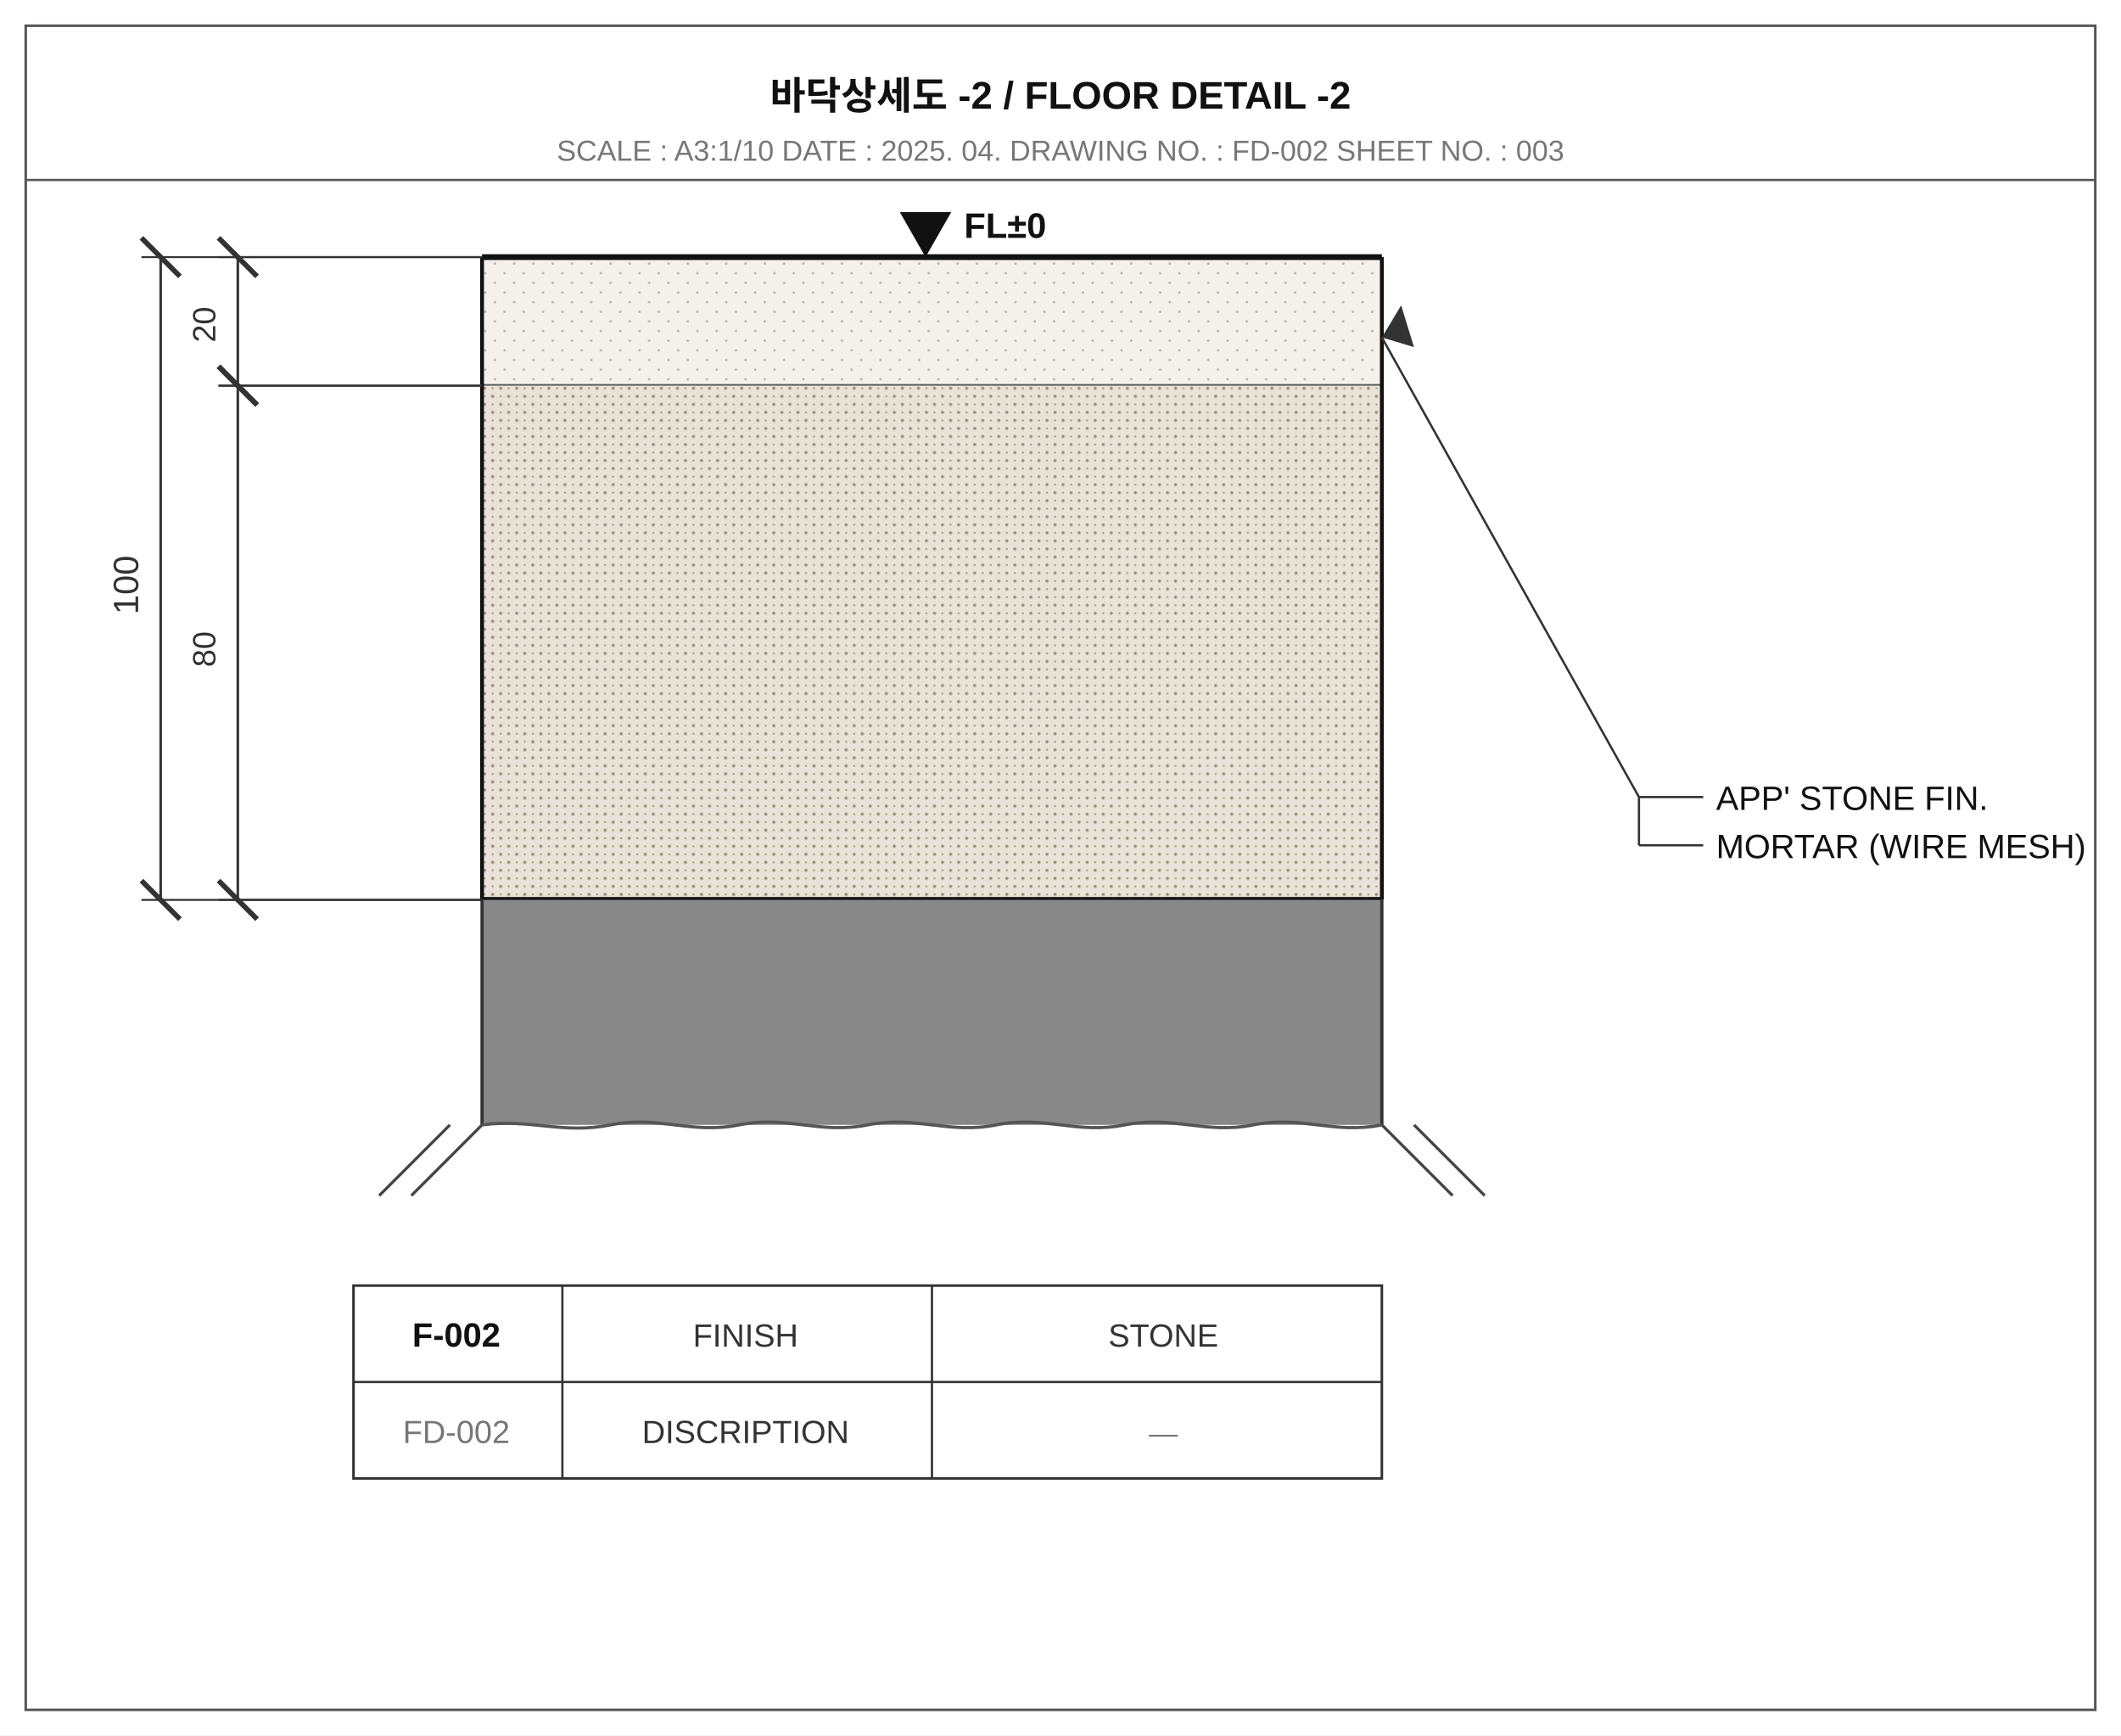
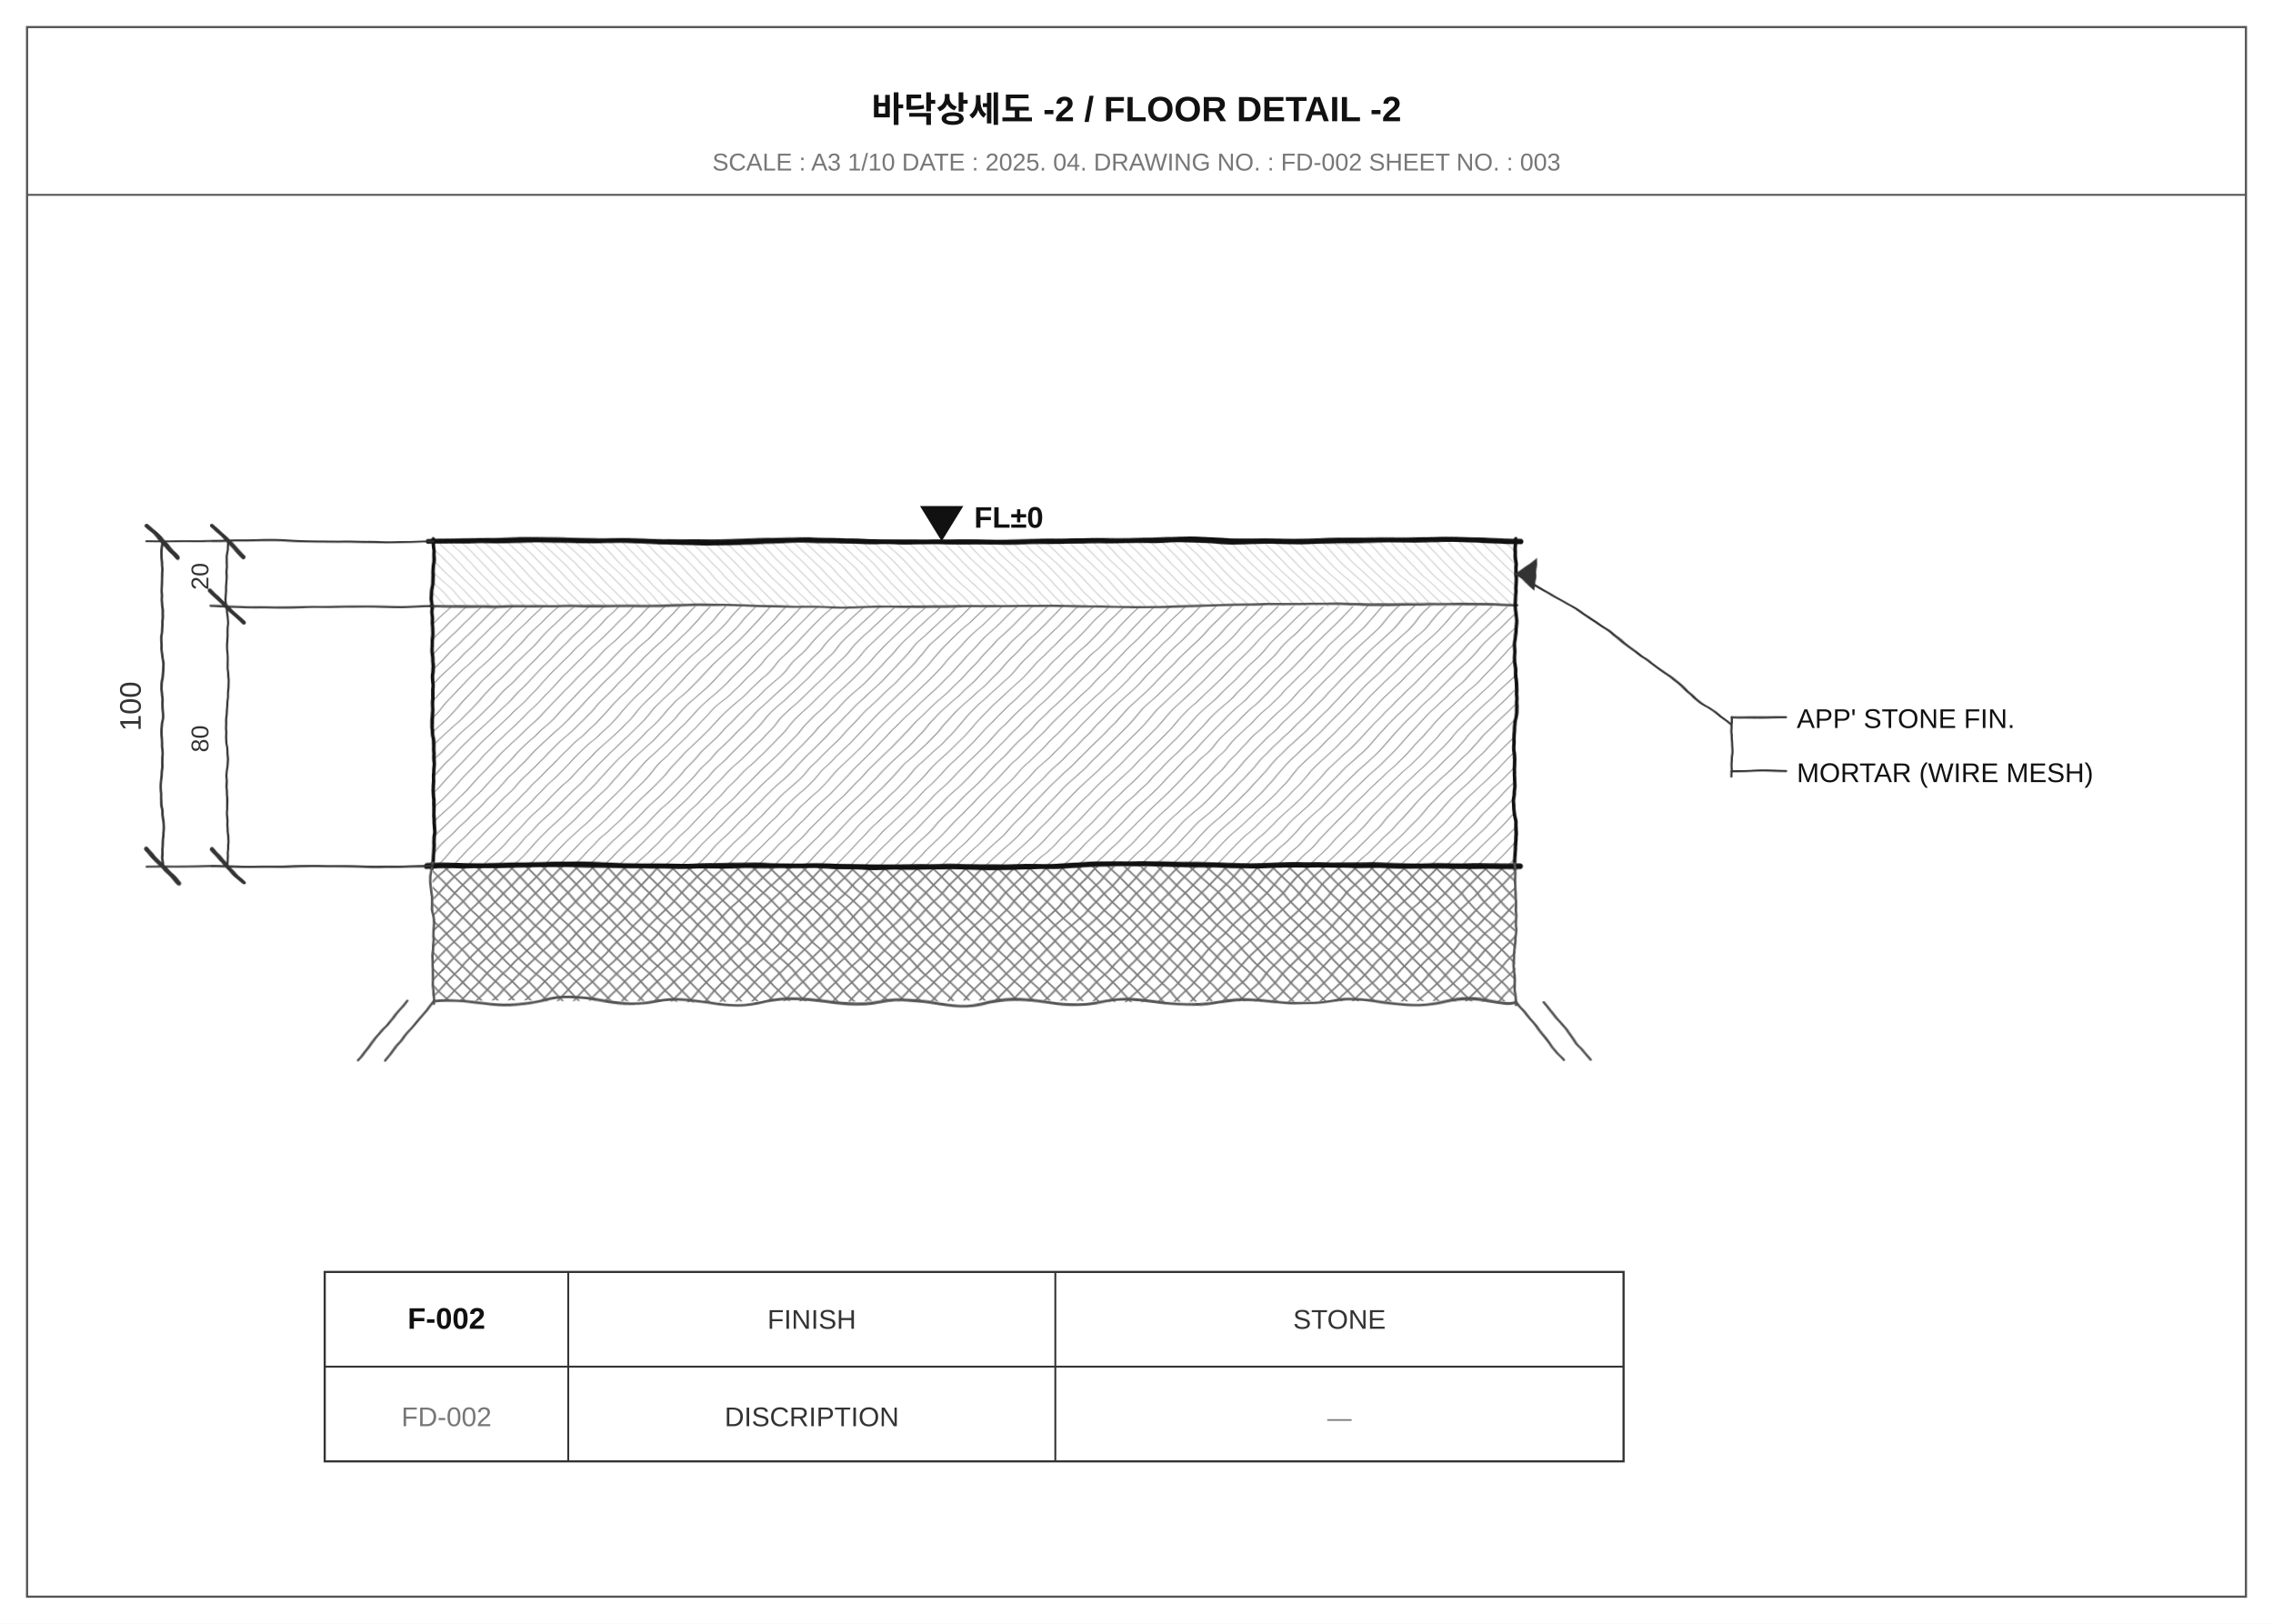
- <svg xmlns="http://www.w3.org/2000/svg" width="660" height="540" viewBox="0 0 660 540" font-family="Arial, sans-serif">
+ <svg xmlns="http://www.w3.org/2000/svg" width="840" height="600" viewBox="0 0 840 600" font-family="Arial, sans-serif">
  <defs>
-     <pattern id="hatch-stone" width="6" height="6" patternUnits="userSpaceOnUse">
-       <rect width="6" height="6" fill="#f4f0eb" />
-       <circle cx="1" cy="1" r="0.4" fill="#c0b8a8" />
-       <circle cx="4" cy="4" r="0.4" fill="#c0b8a8" />
+     <filter id="sketch" x="-4%" y="-4%" width="108%" height="108%">
+       <feTurbulence type="fractalNoise" baseFrequency="0.018 0.06" numOctaves="4" seed="7" result="noise" />
+       <feDisplacementMap in="SourceGraphic" in2="noise" scale="2.2" xChannelSelector="R" yChannelSelector="G" />
+     </filter>
+     <filter id="sketch-fill" x="-2%" y="-2%" width="104%" height="104%">
+       <feTurbulence type="fractalNoise" baseFrequency="0.025 0.07" numOctaves="3" seed="12" result="noise" />
+       <feDisplacementMap in="SourceGraphic" in2="noise" scale="1.5" xChannelSelector="R" yChannelSelector="G" />
+     </filter>
+     <pattern id="hatch-mortar" width="4" height="4" patternUnits="userSpaceOnUse" patternTransform="rotate(45)">
+       <line x1="0" y1="0" x2="0" y2="4" stroke="#888" stroke-width="0.65" />
    </pattern>
-     <pattern id="hatch-mortar" width="5" height="5" patternUnits="userSpaceOnUse">
-       <rect width="5" height="5" fill="#e8e2d8" />
-       <circle cx="0.8" cy="0.8" r="0.5" fill="#a09080" />
-       <circle cx="3.3" cy="3.3" r="0.5" fill="#a09080" />
-       <circle cx="0.8" cy="3.3" r="0.35" fill="#b0a890" />
-       <circle cx="3.3" cy="0.8" r="0.35" fill="#b0a890" />
+     <pattern id="hatch-concrete" width="6" height="6" patternUnits="userSpaceOnUse">
+       <line x1="0" y1="0" x2="6" y2="6" stroke="#777" stroke-width="0.6" />
+       <line x1="6" y1="0" x2="0" y2="6" stroke="#777" stroke-width="0.6" />
    </pattern>
-     <marker id="arrow" markerWidth="6" markerHeight="6" refX="3" refY="3" orient="auto">
-       <path d="M6,1 L6,5 L2,3 Z" fill="#333" />
-     </marker>
+     <pattern id="hatch-stone" width="3" height="3" patternUnits="userSpaceOnUse" patternTransform="rotate(135)">
+       <line x1="0" y1="0" x2="0" y2="3" stroke="#bbb" stroke-width="0.5" />
+     </pattern>
  </defs>
-   <rect width="660" height="540" fill="white" />
-   <polygon points="288,80 280,66 296,66" fill="#111" />
-   <text x="300" y="74" font-size="11" font-weight="bold" fill="#111">FL±0</text>
-   <rect x="150" y="80" width="280" height="40" fill="url(#hatch-stone)" />
-   <line x1="150" y1="80" x2="430" y2="80" stroke="#111" stroke-width="1.8" />
-   <line x1="150" y1="120" x2="430" y2="120" stroke="#555" stroke-width="1" />
-   <rect x="150" y="120" width="280" height="160" fill="url(#hatch-mortar)" />
-   <line x1="150" y1="280" x2="430" y2="280" stroke="#111" stroke-width="1.8" />
-   <line x1="150" y1="80" x2="150" y2="280" stroke="#111" stroke-width="1.2" />
-   <line x1="430" y1="80" x2="430" y2="280" stroke="#111" stroke-width="1.2" />
-   <rect x="150" y="280" width="280" height="70" fill="#888" />
-   <line x1="150" y1="280" x2="150" y2="350" stroke="#333" stroke-width="1" />
-   <line x1="430" y1="280" x2="430" y2="350" stroke="#333" stroke-width="1" />
-   <path d="M150,350            C165,348 175,353 190,350            C205,347 215,353 230,350            C245,347 255,353 270,350            C285,347 295,353 310,350            C325,347 335,353 350,350            C365,347 375,353 390,350            C405,347 415,353 430,350" stroke="#555" stroke-width="1" fill="none" />
-   <line x1="150" y1="350" x2="128" y2="372" stroke="#444" stroke-width="0.9" />
-   <line x1="140" y1="350" x2="118" y2="372" stroke="#444" stroke-width="0.9" />
-   <line x1="430" y1="350" x2="452" y2="372" stroke="#444" stroke-width="0.9" />
-   <line x1="440" y1="350" x2="462" y2="372" stroke="#444" stroke-width="0.9" />
-   <line x1="150" y1="80" x2="44" y2="80" stroke="#333" stroke-width="0.6" />
-   <line x1="150" y1="280" x2="44" y2="280" stroke="#333" stroke-width="0.6" />
-   <line x1="50" y1="80" x2="50" y2="280" stroke="#333" stroke-width="0.8" />
-   <line x1="44" y1="74" x2="56" y2="86" stroke="#333" stroke-width="1.6" />
-   <line x1="44" y1="274" x2="56" y2="286" stroke="#333" stroke-width="1.6" />
-   <text transform="translate(43,182) rotate(-90)" text-anchor="middle" font-size="11" fill="#333">100</text>
-   <line x1="150" y1="80" x2="68" y2="80" stroke="#333" stroke-width="0.6" />
-   <line x1="150" y1="120" x2="68" y2="120" stroke="#333" stroke-width="0.6" />
-   <line x1="74" y1="80" x2="74" y2="120" stroke="#333" stroke-width="0.8" />
-   <line x1="68" y1="74" x2="80" y2="86" stroke="#333" stroke-width="1.6" />
-   <line x1="68" y1="114" x2="80" y2="126" stroke="#333" stroke-width="1.6" />
-   <text transform="translate(67,101) rotate(-90)" text-anchor="middle" font-size="10" fill="#333">20</text>
-   <line x1="150" y1="120" x2="68" y2="120" stroke="#333" stroke-width="0.6" />
-   <line x1="150" y1="280" x2="68" y2="280" stroke="#333" stroke-width="0.6" />
-   <line x1="74" y1="120" x2="74" y2="280" stroke="#333" stroke-width="0.8" />
-   <line x1="68" y1="114" x2="80" y2="126" stroke="#333" stroke-width="1.6" />
-   <line x1="68" y1="274" x2="80" y2="286" stroke="#333" stroke-width="1.6" />
-   <text transform="translate(67,202) rotate(-90)" text-anchor="middle" font-size="10" fill="#333">80</text>
-   <line x1="430" y1="105" x2="510" y2="248" stroke="#333" stroke-width="0.7" marker-start="none" />
-   <polygon points="430,105 436,95 440,108" fill="#333" />
-   <line x1="510" y1="248" x2="510" y2="263" stroke="#333" stroke-width="0.7" />
-   <line x1="510" y1="248" x2="530" y2="248" stroke="#333" stroke-width="0.7" />
-   <text x="534" y="252" font-size="10.5" fill="#111">APP' STONE FIN.</text>
-   <line x1="510" y1="263" x2="530" y2="263" stroke="#333" stroke-width="0.7" />
-   <text x="534" y="267" font-size="10.5" fill="#111">MORTAR (WIRE MESH)</text>
-   <rect x="110" y="400" width="320" height="60" fill="none" stroke="#333" stroke-width="0.8" />
-   <line x1="175" y1="400" x2="175" y2="460" stroke="#333" stroke-width="0.7" />
-   <line x1="290" y1="400" x2="290" y2="460" stroke="#333" stroke-width="0.7" />
-   <line x1="110" y1="430" x2="430" y2="430" stroke="#333" stroke-width="0.7" />
-   <text x="142" y="419" text-anchor="middle" font-size="10.5" font-weight="bold" fill="#111">F-002</text>
-   <text x="232" y="419" text-anchor="middle" font-size="10" fill="#333">FINISH</text>
-   <text x="362" y="419" text-anchor="middle" font-size="10" fill="#333">STONE</text>
-   <text x="142" y="449" text-anchor="middle" font-size="10" fill="#777">FD-002</text>
-   <text x="232" y="449" text-anchor="middle" font-size="10" fill="#333">DISCRIPTION</text>
-   <text x="362" y="449" text-anchor="middle" font-size="9" fill="#777">—</text>
-   <rect x="8" y="8" width="644" height="524" fill="none" stroke="#555" stroke-width="0.8" />
-   <text x="330" y="34" text-anchor="middle" font-size="12" font-weight="bold" fill="#111">
+   <rect width="840" height="600" fill="white" />
+   <g filter="url(#sketch-fill)">
+     <rect x="160" y="200" width="400" height="24" fill="url(#hatch-stone)" />
+     <rect x="160" y="224" width="400" height="96" fill="url(#hatch-mortar)" />
+     <rect x="160" y="320" width="400" height="50" fill="url(#hatch-concrete)" />
+   </g>
+   <g filter="url(#sketch)" stroke-linecap="round">
+     <path d="M158,200 C230,199 310,201 390,200 C460,199 520,200 562,200" stroke="#111" stroke-width="2" fill="none" />
+     <path d="M159,224 C240,223 330,225 420,224 C490,223 540,224 561,224" stroke="#555" stroke-width="0.9" fill="none" />
+     <path d="M158,320 C230,319 320,321 410,320 C490,319 540,320 562,320" stroke="#111" stroke-width="2" fill="none" />
+     <path d="M160,199 C159,240 161,280 160,321" stroke="#111" stroke-width="1.3" fill="none" />
+     <path d="M560,199 C561,245 559,278 560,321" stroke="#111" stroke-width="1.3" fill="none" />
+     <path d="M160,319 C159,340 161,358 160,371" stroke="#555" stroke-width="0.9" fill="none" />
+     <path d="M560,319 C561,338 559,356 560,371" stroke="#555" stroke-width="0.9" fill="none" />
+     <path d="M160,370 C175,368 183,374 200,370 C217,366 225,373 242,370              C258,367 267,374 283,370 C299,367 308,373 325,370              C341,367 350,374 366,370 C382,367 391,373 408,370              C424,367 433,374 450,370 C466,367 475,373 492,370              C508,367 517,374 534,370 C548,367 555,372 560,370" stroke="#555" stroke-width="1" fill="none" />
+     <line x1="160" y1="370" x2="142" y2="392" stroke="#555" stroke-width="0.9" />
+     <line x1="150" y1="370" x2="132" y2="392" stroke="#555" stroke-width="0.9" />
+     <line x1="560" y1="370" x2="578" y2="392" stroke="#555" stroke-width="0.9" />
+     <line x1="570" y1="370" x2="588" y2="392" stroke="#555" stroke-width="0.9" />
+     <path d="M160,200 C120,200 80,200 54,200" stroke="#333" stroke-width="0.7" fill="none" />
+     <path d="M160,320 C120,320 80,320 54,320" stroke="#333" stroke-width="0.7" fill="none" />
+     <path d="M60,200 C60,240 60,280 60,320" stroke="#333" stroke-width="0.9" fill="none" />
+     <line x1="54" y1="194" x2="66" y2="206" stroke="#333" stroke-width="1.6" />
+     <line x1="54" y1="314" x2="66" y2="326" stroke="#333" stroke-width="1.6" />
+     <path d="M160,200 C130,200 100,200 78,200" stroke="#333" stroke-width="0.6" fill="none" />
+     <path d="M160,224 C130,224 100,224 78,224" stroke="#333" stroke-width="0.6" fill="none" />
+     <path d="M84,200 C84,208 84,216 84,224" stroke="#333" stroke-width="0.8" fill="none" />
+     <line x1="78" y1="194" x2="90" y2="206" stroke="#333" stroke-width="1.5" />
+     <line x1="78" y1="218" x2="90" y2="230" stroke="#333" stroke-width="1.5" />
+     <path d="M160,224 C130,224 100,224 78,224" stroke="#333" stroke-width="0.6" fill="none" />
+     <path d="M160,320 C130,320 100,320 78,320" stroke="#333" stroke-width="0.6" fill="none" />
+     <path d="M84,224 C84,260 84,290 84,320" stroke="#333" stroke-width="0.8" fill="none" />
+     <line x1="78" y1="218" x2="90" y2="230" stroke="#333" stroke-width="1.5" />
+     <line x1="78" y1="314" x2="90" y2="326" stroke="#333" stroke-width="1.5" />
+     <path d="M560,212 C585,225 615,248 640,268" stroke="#333" stroke-width="0.8" fill="none" />
+     <polygon points="560,212 568,206 567,218" fill="#333" />
+     <line x1="640" y1="265" x2="640" y2="287" stroke="#333" stroke-width="0.8" />
+     <line x1="640" y1="265" x2="660" y2="265" stroke="#333" stroke-width="0.8" />
+     <line x1="640" y1="285" x2="660" y2="285" stroke="#333" stroke-width="0.8" />
+   </g>
+   <polygon points="348,200 340,187 356,187" fill="#111" />
+   <text x="360" y="195" font-size="11" font-weight="bold" fill="#111">FL±0</text>
+   <text transform="translate(52,261) rotate(-90)" text-anchor="middle" font-size="11" fill="#333">100</text>
+   <text transform="translate(77,213) rotate(-90)" text-anchor="middle" font-size="9" fill="#333">20</text>
+   <text transform="translate(77,273) rotate(-90)" text-anchor="middle" font-size="9" fill="#333">80</text>
+   <text x="664" y="269" font-size="10" fill="#111">APP' STONE FIN.</text>
+   <text x="664" y="289" font-size="10" fill="#111">MORTAR (WIRE MESH)</text>
+   <rect x="120" y="470" width="480" height="70" fill="none" stroke="#333" stroke-width="0.8" />
+   <line x1="210" y1="470" x2="210" y2="540" stroke="#333" stroke-width="0.7" />
+   <line x1="390" y1="470" x2="390" y2="540" stroke="#333" stroke-width="0.7" />
+   <line x1="120" y1="505" x2="600" y2="505" stroke="#333" stroke-width="0.7" />
+   <text x="165" y="491" text-anchor="middle" font-size="11" font-weight="bold" fill="#111">F-002</text>
+   <text x="300" y="491" text-anchor="middle" font-size="10" fill="#333">FINISH</text>
+   <text x="495" y="491" text-anchor="middle" font-size="10" fill="#333">STONE</text>
+   <text x="165" y="527" text-anchor="middle" font-size="10" fill="#777">FD-002</text>
+   <text x="300" y="527" text-anchor="middle" font-size="10" fill="#333">DISCRIPTION</text>
+   <text x="495" y="527" text-anchor="middle" font-size="9" fill="#777">—</text>
+   <rect x="10" y="10" width="820" height="580" fill="none" stroke="#555" stroke-width="0.8" />
+   <text x="420" y="45" text-anchor="middle" font-size="13" font-weight="bold" fill="#111">
    바닥상세도 -2 / FLOOR DETAIL -2
  </text>
-   <text x="330" y="50" text-anchor="middle" font-size="9" fill="#777">
-     SCALE : A3:1/10    DATE : 2025. 04.    DRAWING NO. : FD-002    SHEET NO. : 003
+   <text x="420" y="63" text-anchor="middle" font-size="9" fill="#777">
+     SCALE : A3 1/10    DATE : 2025. 04.    DRAWING NO. : FD-002    SHEET NO. : 003
  </text>
-   <line x1="8" y1="56" x2="652" y2="56" stroke="#555" stroke-width="0.7" />
+   <line x1="10" y1="72" x2="830" y2="72" stroke="#555" stroke-width="0.7" />
</svg>
